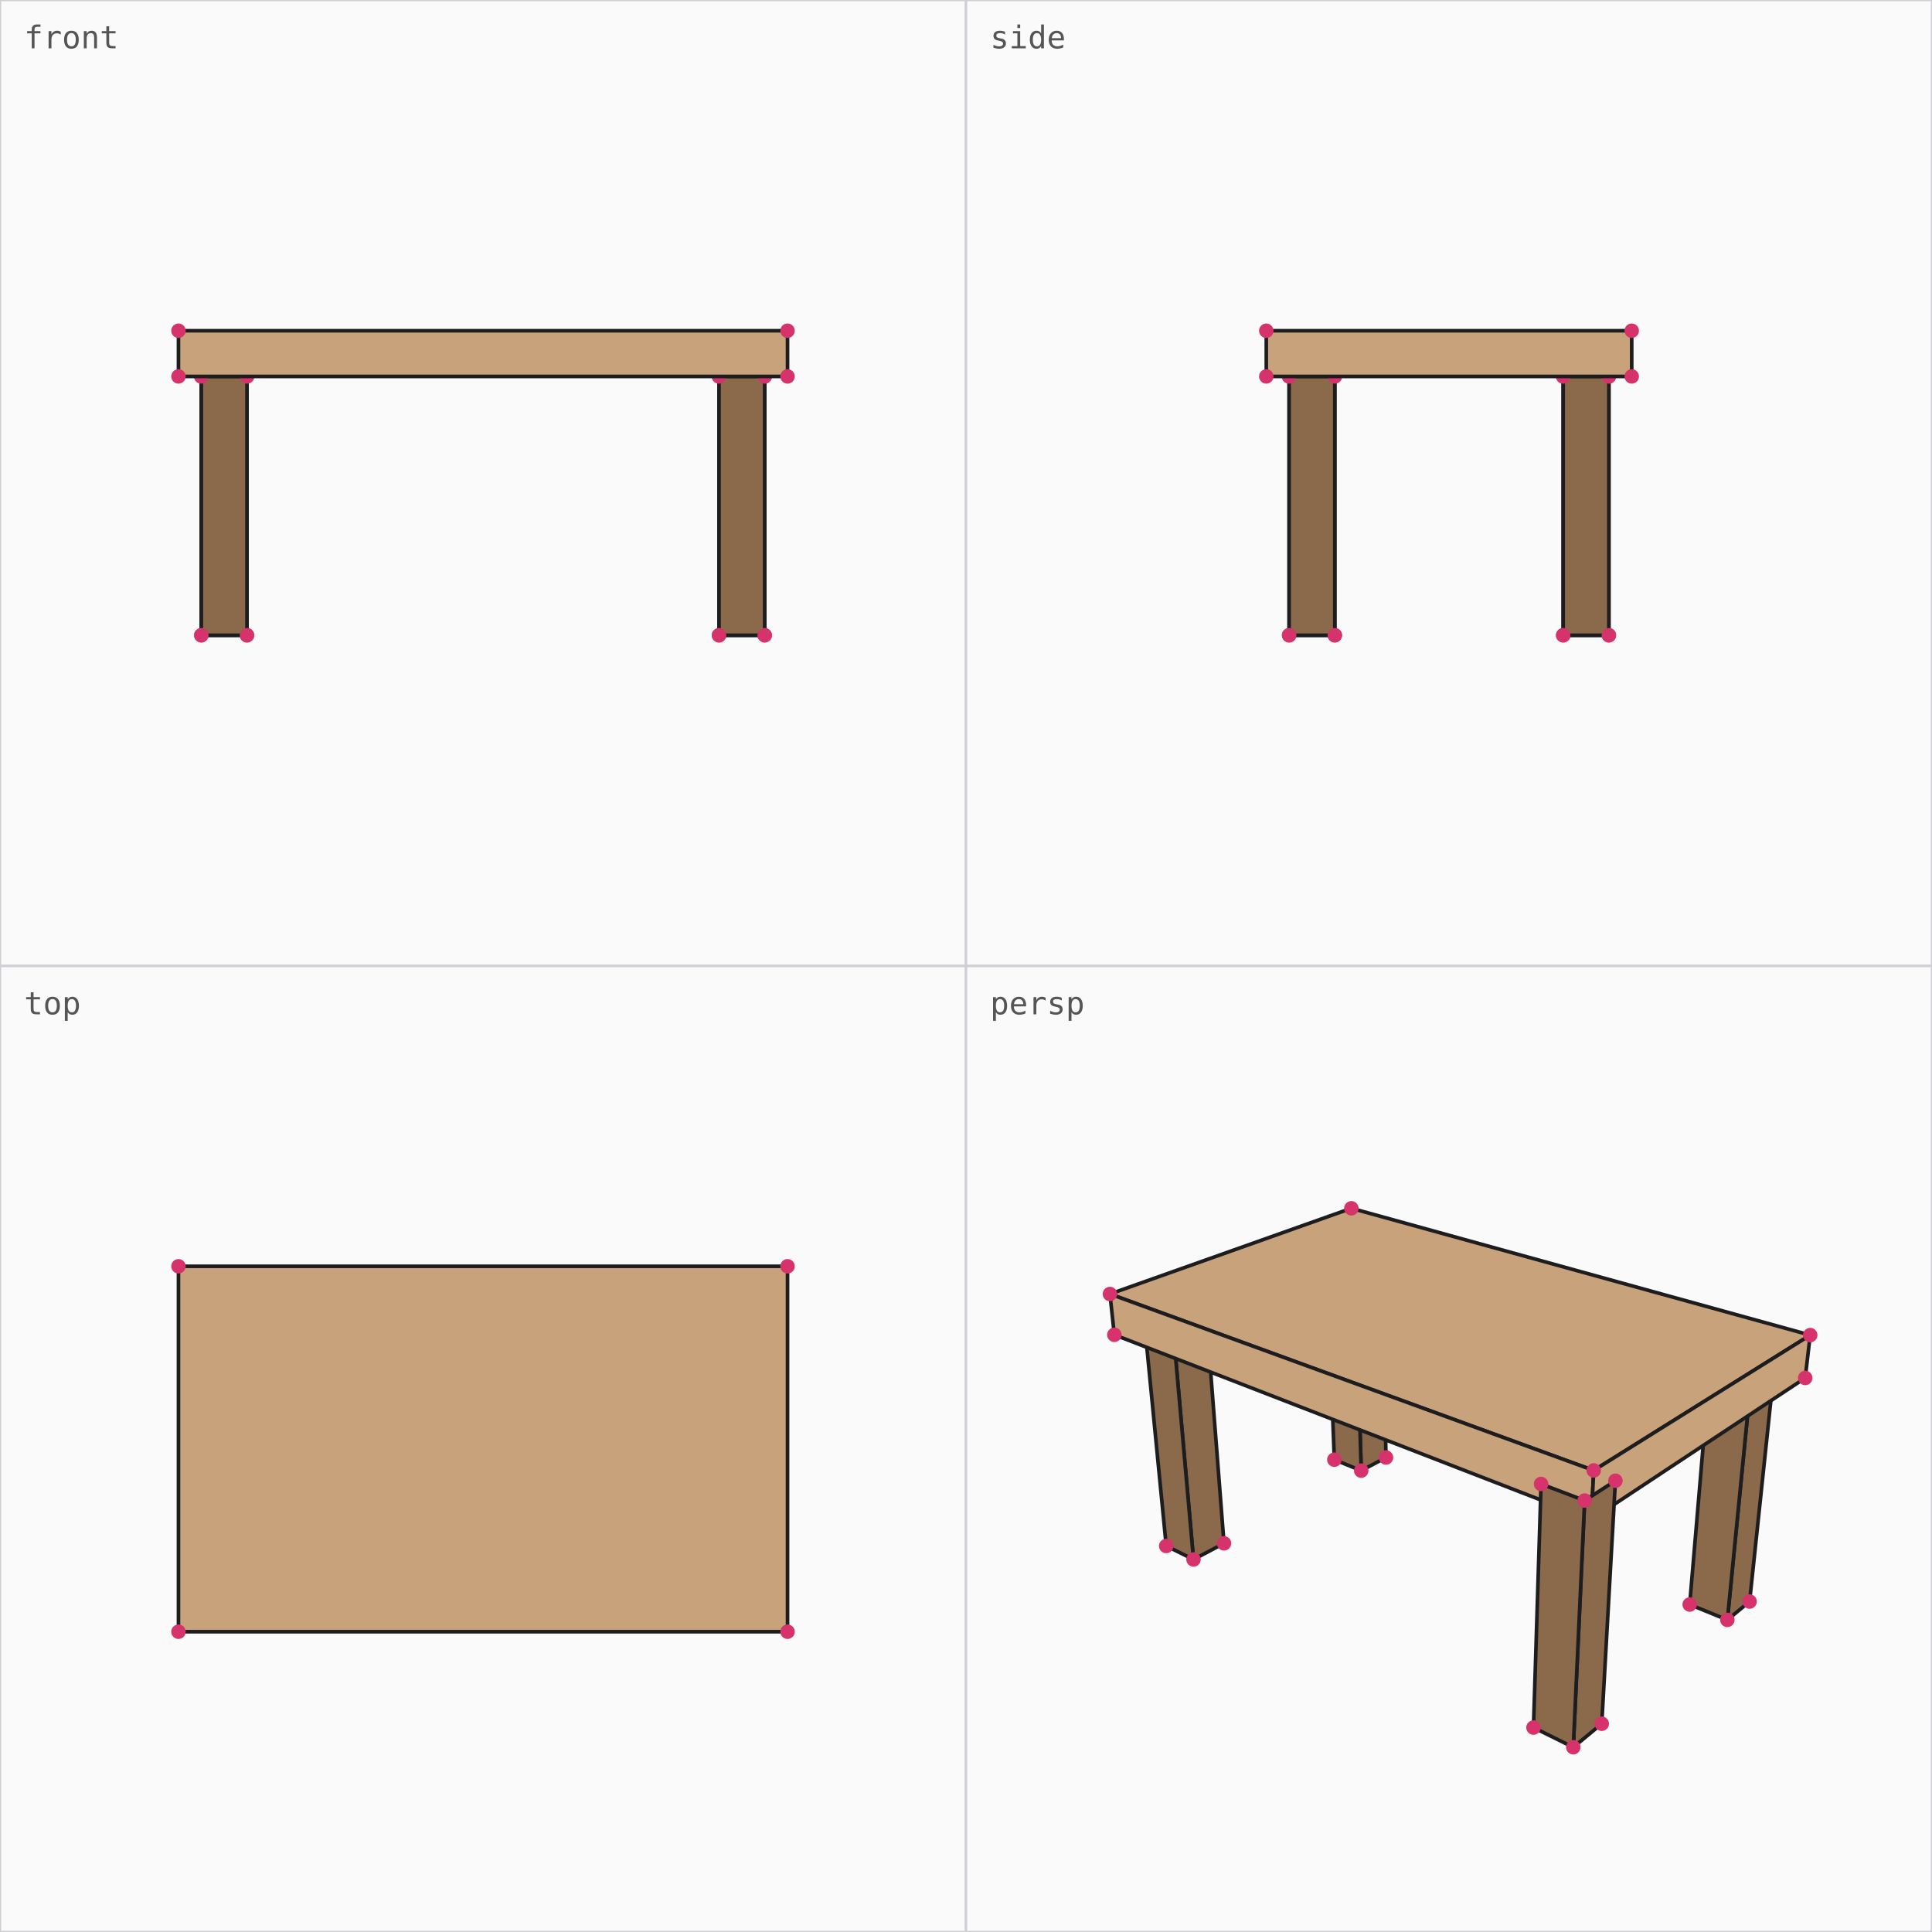
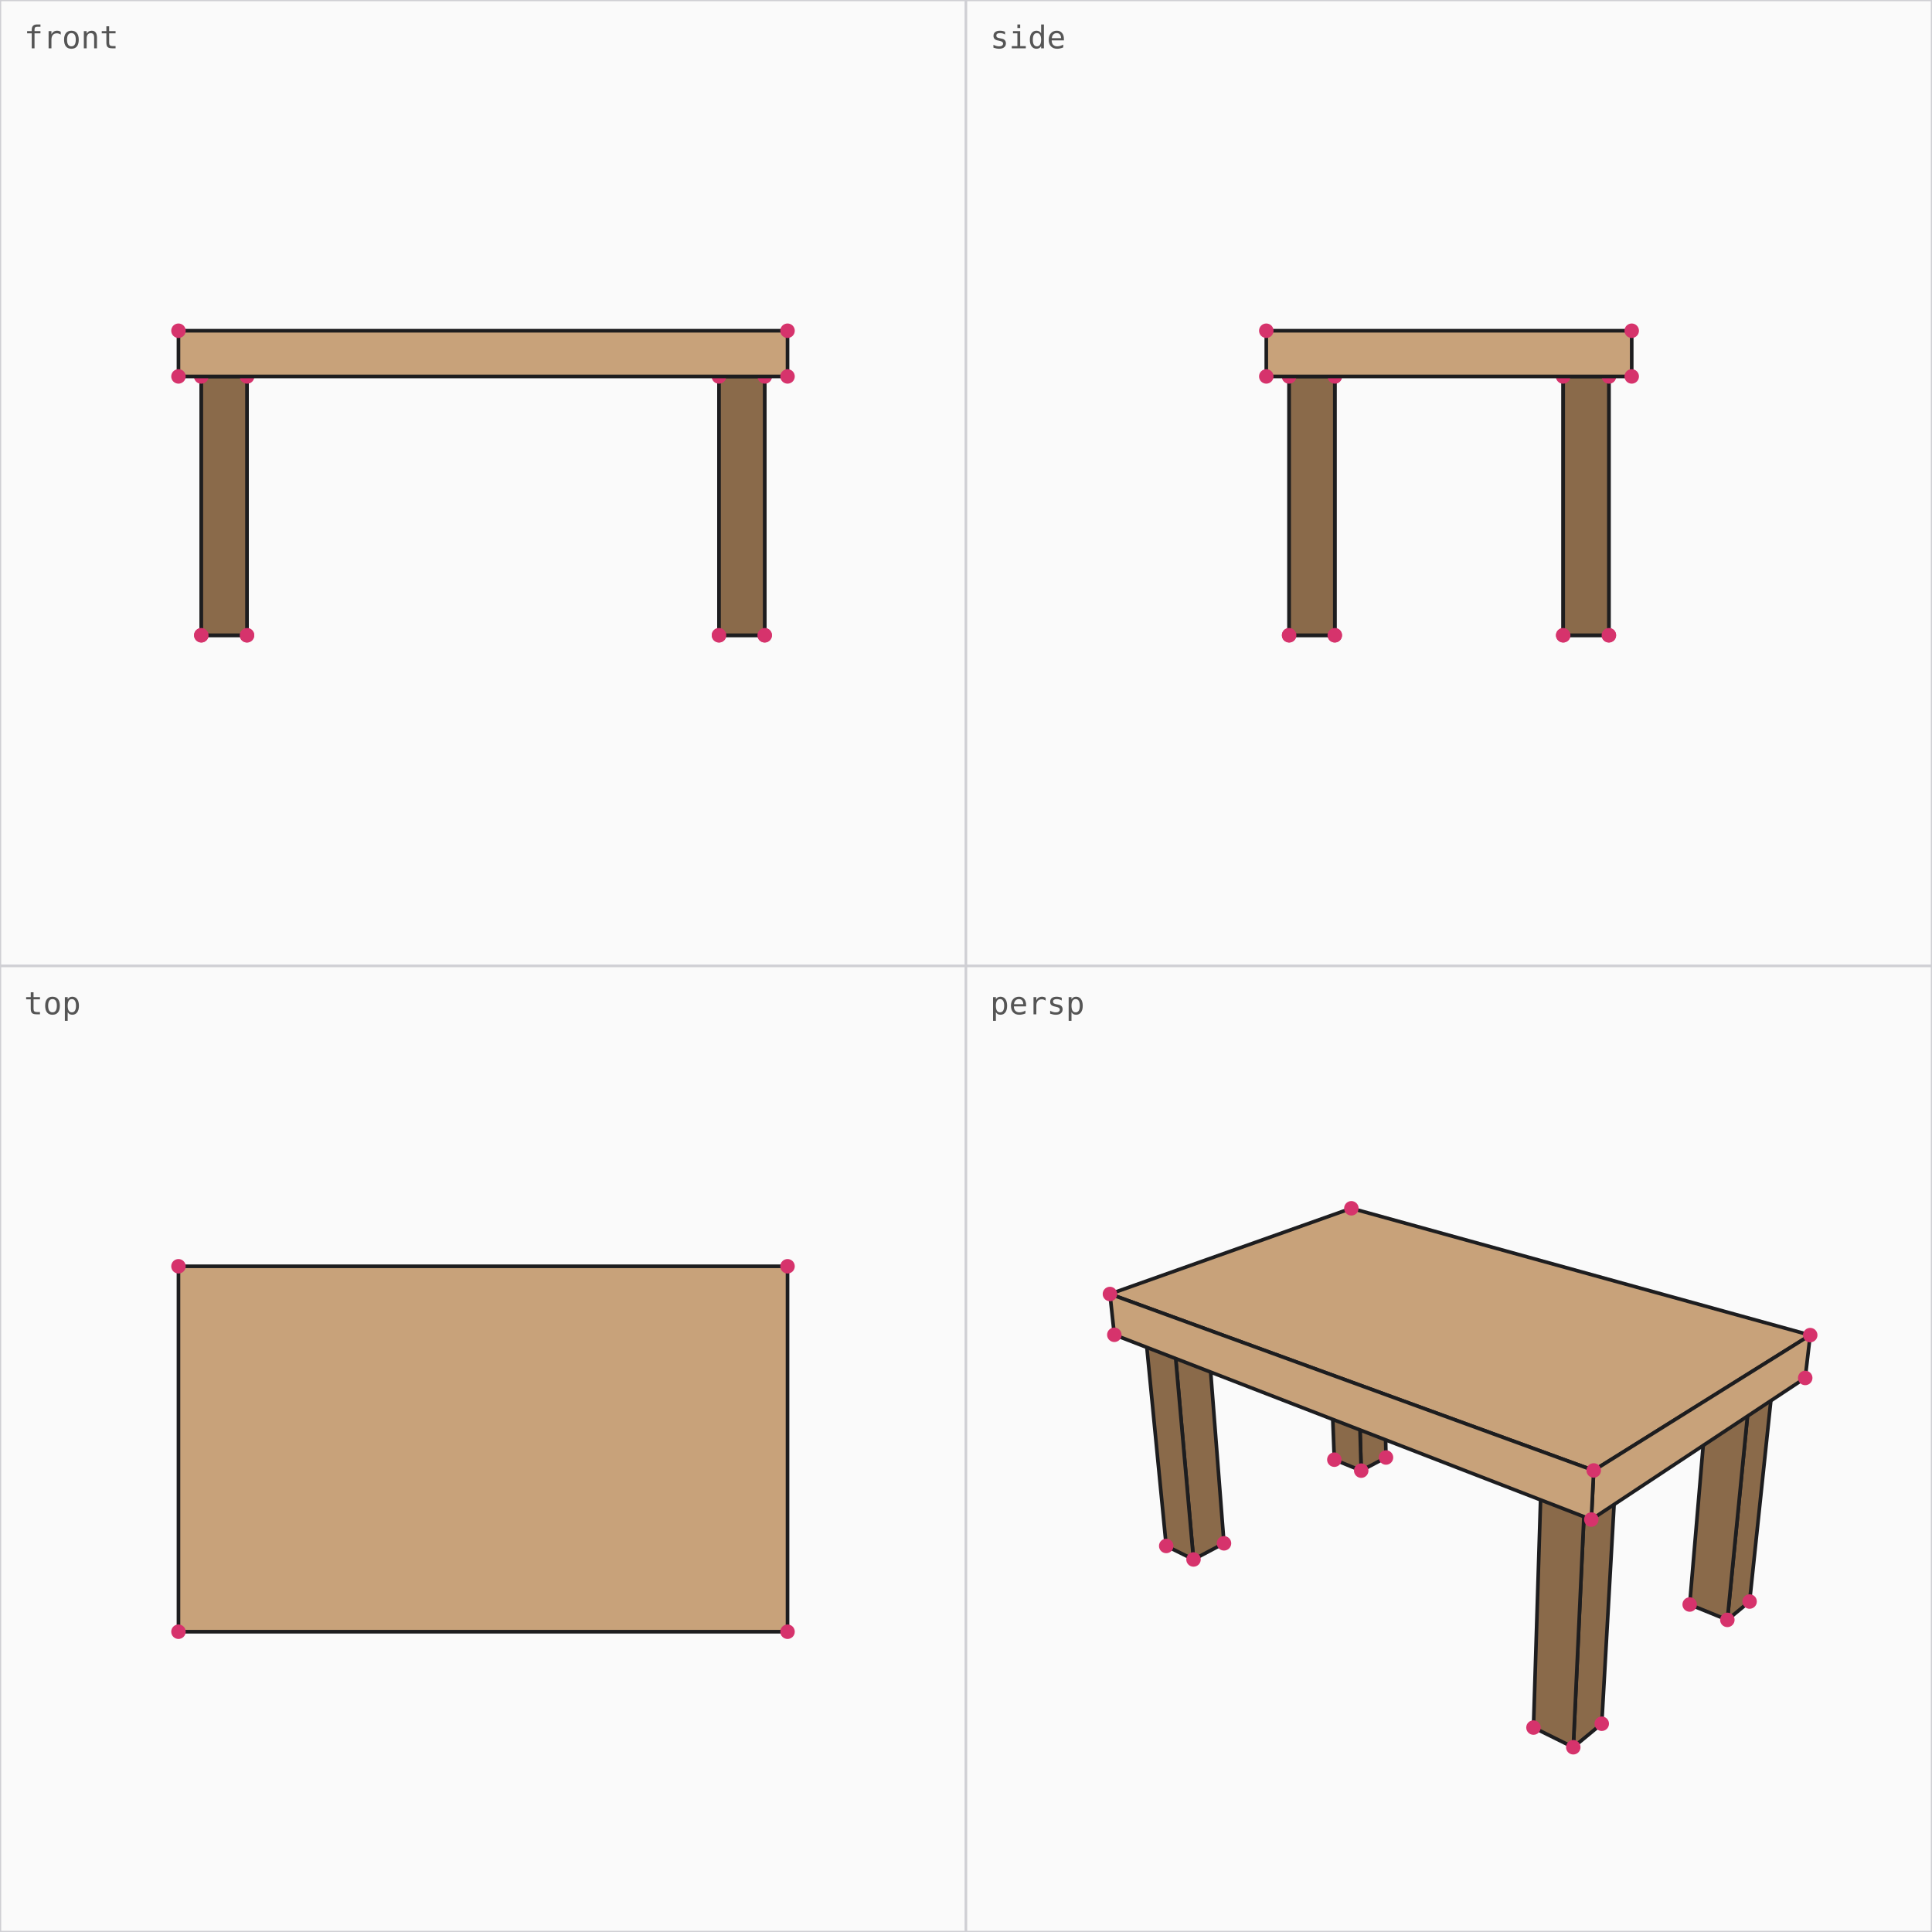
<svg xmlns="http://www.w3.org/2000/svg" viewBox="0 0 800 800" width="800" height="800">
  <g data-view="front" transform="translate(0 0)">
    <rect width="400" height="400" fill="#fafafa" stroke="#cfcfd4" />
    <text x="10" y="20" font-family="monospace" font-size="13" fill="#555">front</text>
    <polygon data-face="6" data-depth="5.45" points="83.36,263.05 102.27,263.05 102.27,155.87 83.36,155.87" fill="#8a6a4a" stroke="#1d1d1f" stroke-width="1.5" stroke-linejoin="round" />
    <circle data-v="12" cx="83.36" cy="263.05" r="3" fill="#d6336c" />
    <circle data-v="13" cx="102.27" cy="263.05" r="3" fill="#d6336c" />
    <circle data-v="14" cx="102.27" cy="155.87" r="3" fill="#d6336c" />
    <circle data-v="15" cx="83.36" cy="155.87" r="3" fill="#d6336c" />
    <polygon data-face="16" data-depth="5.45" points="297.73,263.05 316.64,263.05 316.64,155.87 297.73,155.87" fill="#8a6a4a" stroke="#1d1d1f" stroke-width="1.5" stroke-linejoin="round" />
    <circle data-v="28" cx="297.73" cy="263.05" r="3" fill="#d6336c" />
    <circle data-v="29" cx="316.64" cy="263.05" r="3" fill="#d6336c" />
    <circle data-v="30" cx="316.64" cy="155.87" r="3" fill="#d6336c" />
    <circle data-v="31" cx="297.73" cy="155.87" r="3" fill="#d6336c" />
    <polygon data-face="11" data-depth="4.55" points="83.36,263.05 102.27,263.05 102.27,155.87 83.36,155.87" fill="#8a6a4a" stroke="#1d1d1f" stroke-width="1.5" stroke-linejoin="round" />
    <circle data-v="20" cx="83.36" cy="263.05" r="3" fill="#d6336c" />
    <circle data-v="21" cx="102.27" cy="263.05" r="3" fill="#d6336c" />
    <circle data-v="22" cx="102.27" cy="155.87" r="3" fill="#d6336c" />
    <circle data-v="23" cx="83.36" cy="155.87" r="3" fill="#d6336c" />
    <polygon data-face="21" data-depth="4.55" points="297.73,263.05 316.64,263.05 316.64,155.87 297.73,155.87" fill="#8a6a4a" stroke="#1d1d1f" stroke-width="1.5" stroke-linejoin="round" />
    <circle data-v="36" cx="297.73" cy="263.05" r="3" fill="#d6336c" />
    <circle data-v="37" cx="316.64" cy="263.05" r="3" fill="#d6336c" />
    <circle data-v="38" cx="316.64" cy="155.87" r="3" fill="#d6336c" />
    <circle data-v="39" cx="297.73" cy="155.87" r="3" fill="#d6336c" />
    <polygon data-face="0" data-depth="4.48" points="73.9,155.87 326.1,155.87 326.1,136.95 73.9,136.95" fill="#c8a27a" stroke="#1d1d1f" stroke-width="1.5" stroke-linejoin="round" />
    <circle data-v="4" cx="73.9" cy="155.87" r="3" fill="#d6336c" />
    <circle data-v="5" cx="326.1" cy="155.87" r="3" fill="#d6336c" />
    <circle data-v="6" cx="326.1" cy="136.95" r="3" fill="#d6336c" />
    <circle data-v="7" cx="73.9" cy="136.95" r="3" fill="#d6336c" />
  </g>
  <g data-view="side" transform="translate(400 0)">
    <rect width="400" height="400" fill="#fafafa" stroke="#cfcfd4" />
    <text x="10" y="20" font-family="monospace" font-size="13" fill="#555">side</text>
    <polygon data-face="8" data-depth="5.85" points="266.2,263.05 266.2,155.87 247.29,155.87 247.29,263.05" fill="#8a6a4a" stroke="#1d1d1f" stroke-width="1.5" stroke-linejoin="round" />
    <circle data-v="9" cx="266.2" cy="263.05" r="3" fill="#d6336c" />
    <circle data-v="10" cx="266.2" cy="155.87" r="3" fill="#d6336c" />
    <circle data-v="13" cx="247.29" cy="263.05" r="3" fill="#d6336c" />
    <circle data-v="14" cx="247.29" cy="155.87" r="3" fill="#d6336c" />
    <polygon data-face="13" data-depth="5.85" points="152.71,263.05 152.71,155.87 133.8,155.87 133.8,263.05" fill="#8a6a4a" stroke="#1d1d1f" stroke-width="1.5" stroke-linejoin="round" />
    <circle data-v="17" cx="152.71" cy="263.05" r="3" fill="#d6336c" />
    <circle data-v="18" cx="152.71" cy="155.87" r="3" fill="#d6336c" />
    <circle data-v="21" cx="133.8" cy="263.05" r="3" fill="#d6336c" />
    <circle data-v="22" cx="133.8" cy="155.87" r="3" fill="#d6336c" />
    <polygon data-face="18" data-depth="4.15" points="266.2,263.05 266.2,155.87 247.29,155.87 247.29,263.05" fill="#8a6a4a" stroke="#1d1d1f" stroke-width="1.5" stroke-linejoin="round" />
    <circle data-v="25" cx="266.2" cy="263.05" r="3" fill="#d6336c" />
    <circle data-v="26" cx="266.2" cy="155.87" r="3" fill="#d6336c" />
    <circle data-v="29" cx="247.29" cy="263.05" r="3" fill="#d6336c" />
    <circle data-v="30" cx="247.29" cy="155.87" r="3" fill="#d6336c" />
    <polygon data-face="23" data-depth="4.15" points="152.71,263.05 152.71,155.87 133.8,155.87 133.8,263.05" fill="#8a6a4a" stroke="#1d1d1f" stroke-width="1.5" stroke-linejoin="round" />
    <circle data-v="33" cx="152.71" cy="263.05" r="3" fill="#d6336c" />
    <circle data-v="34" cx="152.71" cy="155.87" r="3" fill="#d6336c" />
    <circle data-v="37" cx="133.8" cy="263.05" r="3" fill="#d6336c" />
    <circle data-v="38" cx="133.8" cy="155.87" r="3" fill="#d6336c" />
    <polygon data-face="2" data-depth="4.08" points="275.66,155.87 275.66,136.95 124.34,136.95 124.34,155.87" fill="#c8a27a" stroke="#1d1d1f" stroke-width="1.5" stroke-linejoin="round" />
    <circle data-v="1" cx="275.66" cy="155.87" r="3" fill="#d6336c" />
    <circle data-v="2" cx="275.66" cy="136.95" r="3" fill="#d6336c" />
    <circle data-v="5" cx="124.34" cy="155.87" r="3" fill="#d6336c" />
    <circle data-v="6" cx="124.34" cy="136.95" r="3" fill="#d6336c" />
  </g>
  <g data-view="top" transform="translate(0 400)">
    <rect width="400" height="400" fill="#fafafa" stroke="#cfcfd4" />
    <text x="10" y="20" font-family="monospace" font-size="13" fill="#555">top</text>
    <polygon data-face="4" data-depth="4.58" points="73.9,124.34 73.9,275.66 326.1,275.66 326.1,124.34" fill="#c8a27a" stroke="#1d1d1f" stroke-width="1.5" stroke-linejoin="round" />
    <circle data-v="2" cx="326.1" cy="124.34" r="3" fill="#d6336c" />
    <circle data-v="3" cx="73.9" cy="124.34" r="3" fill="#d6336c" />
    <circle data-v="6" cx="326.1" cy="275.66" r="3" fill="#d6336c" />
    <circle data-v="7" cx="73.9" cy="275.66" r="3" fill="#d6336c" />
  </g>
  <g data-view="persp" transform="translate(400 400)">
    <rect width="400" height="400" fill="#fafafa" stroke="#cfcfd4" />
    <text x="10" y="20" font-family="monospace" font-size="13" fill="#555">persp</text>
    <polygon data-face="8" data-depth="6.06" points="173.91,203.52 172.2,122.63 161.23,127 163.65,208.96" fill="#8a6a4a" stroke="#1d1d1f" stroke-width="1.5" stroke-linejoin="round" />
    <circle data-v="9" cx="173.91" cy="203.52" r="3" fill="#d6336c" />
    <circle data-v="10" cx="172.2" cy="122.63" r="3" fill="#d6336c" />
    <polygon data-face="6" data-depth="6.05" points="152.52,204.42 163.65,208.96 161.23,127 149.4,123.35" fill="#8a6a4a" stroke="#1d1d1f" stroke-width="1.5" stroke-linejoin="round" />
    <circle data-v="12" cx="152.52" cy="204.42" r="3" fill="#d6336c" />
    <circle data-v="13" cx="163.65" cy="208.96" r="3" fill="#d6336c" />
    <circle data-v="14" cx="161.23" cy="127" r="3" fill="#d6336c" />
    <circle data-v="15" cx="149.4" cy="123.35" r="3" fill="#d6336c" />
    <polygon data-face="13" data-depth="5.44" points="106.83,239.06 100.01,151.37 86.32,156.82 94.21,245.74" fill="#8a6a4a" stroke="#1d1d1f" stroke-width="1.5" stroke-linejoin="round" />
    <circle data-v="17" cx="106.83" cy="239.06" r="3" fill="#d6336c" />
    <circle data-v="18" cx="100.01" cy="151.37" r="3" fill="#d6336c" />
    <polygon data-face="11" data-depth="5.43" points="82.91,240.15 94.21,245.74 86.32,156.82 74.33,152.26" fill="#8a6a4a" stroke="#1d1d1f" stroke-width="1.5" stroke-linejoin="round" />
    <circle data-v="20" cx="82.91" cy="240.15" r="3" fill="#d6336c" />
    <circle data-v="21" cx="94.21" cy="245.74" r="3" fill="#d6336c" />
    <circle data-v="22" cx="86.32" cy="156.82" r="3" fill="#d6336c" />
    <circle data-v="23" cx="74.33" cy="152.26" r="3" fill="#d6336c" />
    <polygon data-face="18" data-depth="5.09" points="324.47,263.16 334.21,171.09 324.48,177.36 315.26,270.76" fill="#8a6a4a" stroke="#1d1d1f" stroke-width="1.5" stroke-linejoin="round" />
    <circle data-v="25" cx="324.47" cy="263.16" r="3" fill="#d6336c" />
    <circle data-v="26" cx="334.21" cy="171.09" r="3" fill="#d6336c" />
    <polygon data-face="16" data-depth="5.08" points="299.66,264.4 315.26,270.76 324.48,177.36 307.5,172.12" fill="#8a6a4a" stroke="#1d1d1f" stroke-width="1.5" stroke-linejoin="round" />
    <circle data-v="28" cx="299.66" cy="264.4" r="3" fill="#d6336c" />
    <circle data-v="29" cx="315.26" cy="270.76" r="3" fill="#d6336c" />
    <circle data-v="30" cx="324.48" cy="177.36" r="3" fill="#d6336c" />
    <circle data-v="31" cx="307.5" cy="172.12" r="3" fill="#d6336c" />
    <polygon data-face="4" data-depth="5.05" points="159.57,100.33 59.6,135.82 259.92,208.88 349.57,152.84" fill="#c8a27a" stroke="#1d1d1f" stroke-width="1.5" stroke-linejoin="round" />
    <circle data-v="3" cx="159.57" cy="100.33" r="3" fill="#d6336c" />
-     <polygon data-face="0" data-depth="4.67" points="61.42,152.71 258.93,229.21 259.92,208.88 59.6,135.82" fill="#c8a27a" stroke="#1d1d1f" stroke-width="1.5" stroke-linejoin="round" />
-     <circle data-v="4" cx="61.42" cy="152.71" r="3" fill="#d6336c" />
-     <circle data-v="7" cx="59.6" cy="135.82" r="3" fill="#d6336c" />
+     <polygon data-face="23" data-depth="4.47" points="263.25,313.76 268.91,213.14 256.17,221.34 251.46,323.5" fill="#8a6a4a" stroke="#1d1d1f" stroke-width="1.5" stroke-linejoin="round" />
+     <circle data-v="33" cx="263.25" cy="313.76" r="3" fill="#d6336c" />
+     <circle data-v="34" cx="268.91" cy="213.14" r="3" fill="#d6336c" />
    <polygon data-face="2" data-depth="4.51" points="347.5,170.58 349.57,152.84 259.92,208.88 258.93,229.21" fill="#c8a27a" stroke="#1d1d1f" stroke-width="1.5" stroke-linejoin="round" />
    <circle data-v="1" cx="347.5" cy="170.58" r="3" fill="#d6336c" />
    <circle data-v="2" cx="349.57" cy="152.84" r="3" fill="#d6336c" />
-     <circle data-v="5" cx="258.93" cy="229.21" r="3" fill="#d6336c" />
-     <circle data-v="6" cx="259.92" cy="208.88" r="3" fill="#d6336c" />
-     <polygon data-face="23" data-depth="4.47" points="263.25,313.76 268.91,213.14 256.17,221.34 251.46,323.5" fill="#8a6a4a" stroke="#1d1d1f" stroke-width="1.5" stroke-linejoin="round" />
-     <circle data-v="33" cx="263.25" cy="313.76" r="3" fill="#d6336c" />
-     <circle data-v="34" cx="268.91" cy="213.14" r="3" fill="#d6336c" />
    <polygon data-face="21" data-depth="4.47" points="234.98,315.35 251.46,323.5 256.17,221.34 238.12,214.48" fill="#8a6a4a" stroke="#1d1d1f" stroke-width="1.5" stroke-linejoin="round" />
    <circle data-v="36" cx="234.98" cy="315.35" r="3" fill="#d6336c" />
    <circle data-v="37" cx="251.46" cy="323.5" r="3" fill="#d6336c" />
    <circle data-v="38" cx="256.17" cy="221.34" r="3" fill="#d6336c" />
    <circle data-v="39" cx="238.12" cy="214.48" r="3" fill="#d6336c" />
+     <polygon data-face="0" data-depth="4.67" points="61.42,152.71 258.93,229.21 259.92,208.88 59.6,135.82" fill="#c8a27a" stroke="#1d1d1f" stroke-width="1.5" stroke-linejoin="round" />
+     <circle data-v="4" cx="61.42" cy="152.71" r="3" fill="#d6336c" />
+     <circle data-v="5" cx="258.93" cy="229.21" r="3" fill="#d6336c" />
+     <circle data-v="6" cx="259.92" cy="208.88" r="3" fill="#d6336c" />
+     <circle data-v="7" cx="59.6" cy="135.82" r="3" fill="#d6336c" />
  </g>
</svg>
